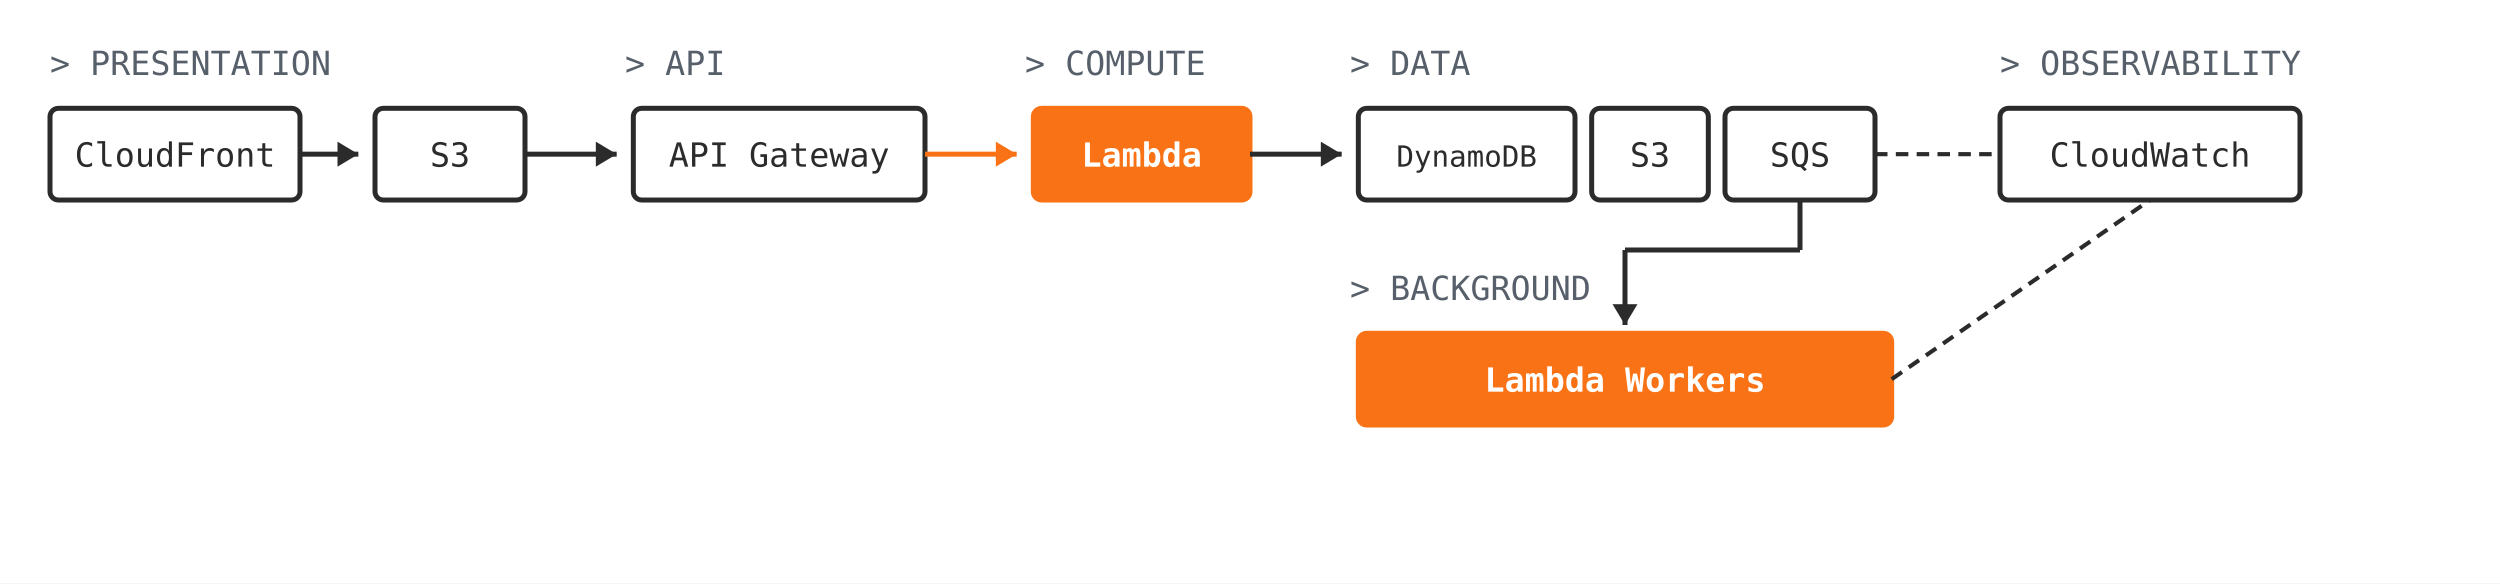
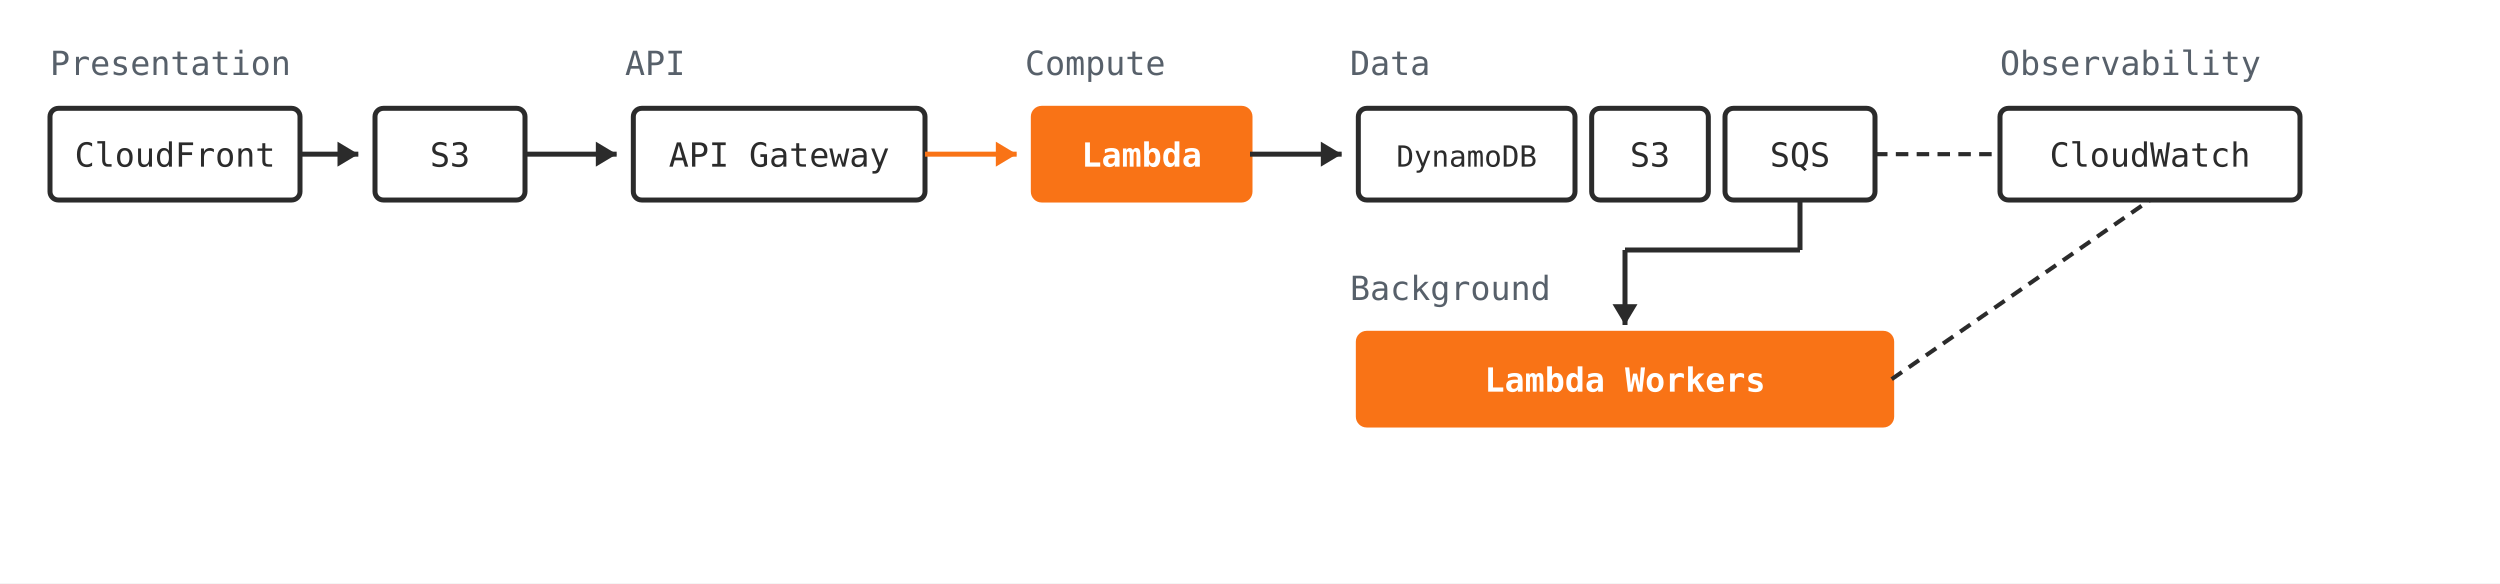
<svg xmlns="http://www.w3.org/2000/svg" viewBox="0 0 600 140" font-family="ui-monospace, SFMono-Regular, 'SF Mono', Menlo, monospace">
  <rect width="600" height="140" fill="#fff" />
-   <text x="12" y="18" font-size="8" fill="#57606a">&gt; PRESENTATION</text>
+   <text x="12" y="18" font-size="8" fill="#57606a">Presentation</text>
  <rect x="12" y="26" width="60" height="22" rx="2" fill="none" stroke="#2b2b2b" stroke-width="1.2" />
  <text x="42" y="40" text-anchor="middle" font-size="8" fill="#2b2b2b">CloudFront</text>
  <line x1="72" y1="37" x2="86" y2="37" stroke="#2b2b2b" stroke-width="1.2" />
  <polygon points="86,37 81,34 81,40" fill="#2b2b2b" />
  <rect x="90" y="26" width="36" height="22" rx="2" fill="none" stroke="#2b2b2b" stroke-width="1.2" />
  <text x="108" y="40" text-anchor="middle" font-size="8" fill="#2b2b2b">S3</text>
-   <text x="150" y="18" font-size="8" fill="#57606a">&gt; API</text>
+   <text x="150" y="18" font-size="8" fill="#57606a">API</text>
  <line x1="126" y1="37" x2="148" y2="37" stroke="#2b2b2b" stroke-width="1.2" />
  <polygon points="148,37 143,34 143,40" fill="#2b2b2b" />
  <rect x="152" y="26" width="70" height="22" rx="2" fill="none" stroke="#2b2b2b" stroke-width="1.2" />
  <text x="187" y="40" text-anchor="middle" font-size="8" fill="#2b2b2b">API Gateway</text>
-   <text x="246" y="18" font-size="8" fill="#57606a">&gt; COMPUTE</text>
+   <text x="246" y="18" font-size="8" fill="#57606a">Compute</text>
  <line x1="222" y1="37" x2="244" y2="37" stroke="#f97316" stroke-width="1.2" />
  <polygon points="244,37 239,34 239,40" fill="#f97316" />
  <rect x="248" y="26" width="52" height="22" rx="2" fill="#f97316" stroke="#f97316" stroke-width="1.2" />
  <text x="274" y="40" text-anchor="middle" font-size="8" fill="#fff" font-weight="600">Lambda</text>
-   <text x="324" y="18" font-size="8" fill="#57606a">&gt; DATA</text>
+   <text x="324" y="18" font-size="8" fill="#57606a">Data</text>
  <line x1="300" y1="37" x2="322" y2="37" stroke="#2b2b2b" stroke-width="1.2" />
  <polygon points="322,37 317,34 317,40" fill="#2b2b2b" />
  <rect x="326" y="26" width="52" height="22" rx="2" fill="none" stroke="#2b2b2b" stroke-width="1.2" />
  <text x="352" y="40" text-anchor="middle" font-size="7" fill="#2b2b2b">DynamoDB</text>
  <rect x="382" y="26" width="28" height="22" rx="2" fill="none" stroke="#2b2b2b" stroke-width="1.2" />
  <text x="396" y="40" text-anchor="middle" font-size="8" fill="#2b2b2b">S3</text>
  <rect x="414" y="26" width="36" height="22" rx="2" fill="none" stroke="#2b2b2b" stroke-width="1.2" />
  <text x="432" y="40" text-anchor="middle" font-size="8" fill="#2b2b2b">SQS</text>
-   <text x="324" y="72" font-size="8" fill="#57606a">&gt; BACKGROUND</text>
+   <text x="324" y="72" font-size="8" fill="#57606a">Background</text>
  <line x1="432" y1="48" x2="432" y2="60" stroke="#2b2b2b" stroke-width="1.2" />
  <line x1="432" y1="60" x2="390" y2="60" stroke="#2b2b2b" stroke-width="1.2" />
  <line x1="390" y1="60" x2="390" y2="78" stroke="#2b2b2b" stroke-width="1.2" />
  <polygon points="390,78 387,73 393,73" fill="#2b2b2b" />
  <rect x="326" y="80" width="128" height="22" rx="2" fill="#f97316" stroke="#f97316" stroke-width="1.2" />
  <text x="390" y="94" text-anchor="middle" font-size="8" fill="#fff" font-weight="600">Lambda Workers</text>
-   <text x="480" y="18" font-size="8" fill="#57606a">&gt; OBSERVABILITY</text>
+   <text x="480" y="18" font-size="8" fill="#57606a">Observability</text>
  <rect x="480" y="26" width="72" height="22" rx="2" fill="none" stroke="#2b2b2b" stroke-width="1.2" />
  <text x="516" y="40" text-anchor="middle" font-size="8" fill="#2b2b2b">CloudWatch</text>
  <line x1="450" y1="37" x2="480" y2="37" stroke="#2b2b2b" stroke-width="1" stroke-dasharray="3,2" />
  <line x1="454" y1="91" x2="516" y2="48" stroke="#2b2b2b" stroke-width="1" stroke-dasharray="3,2" />
</svg>
